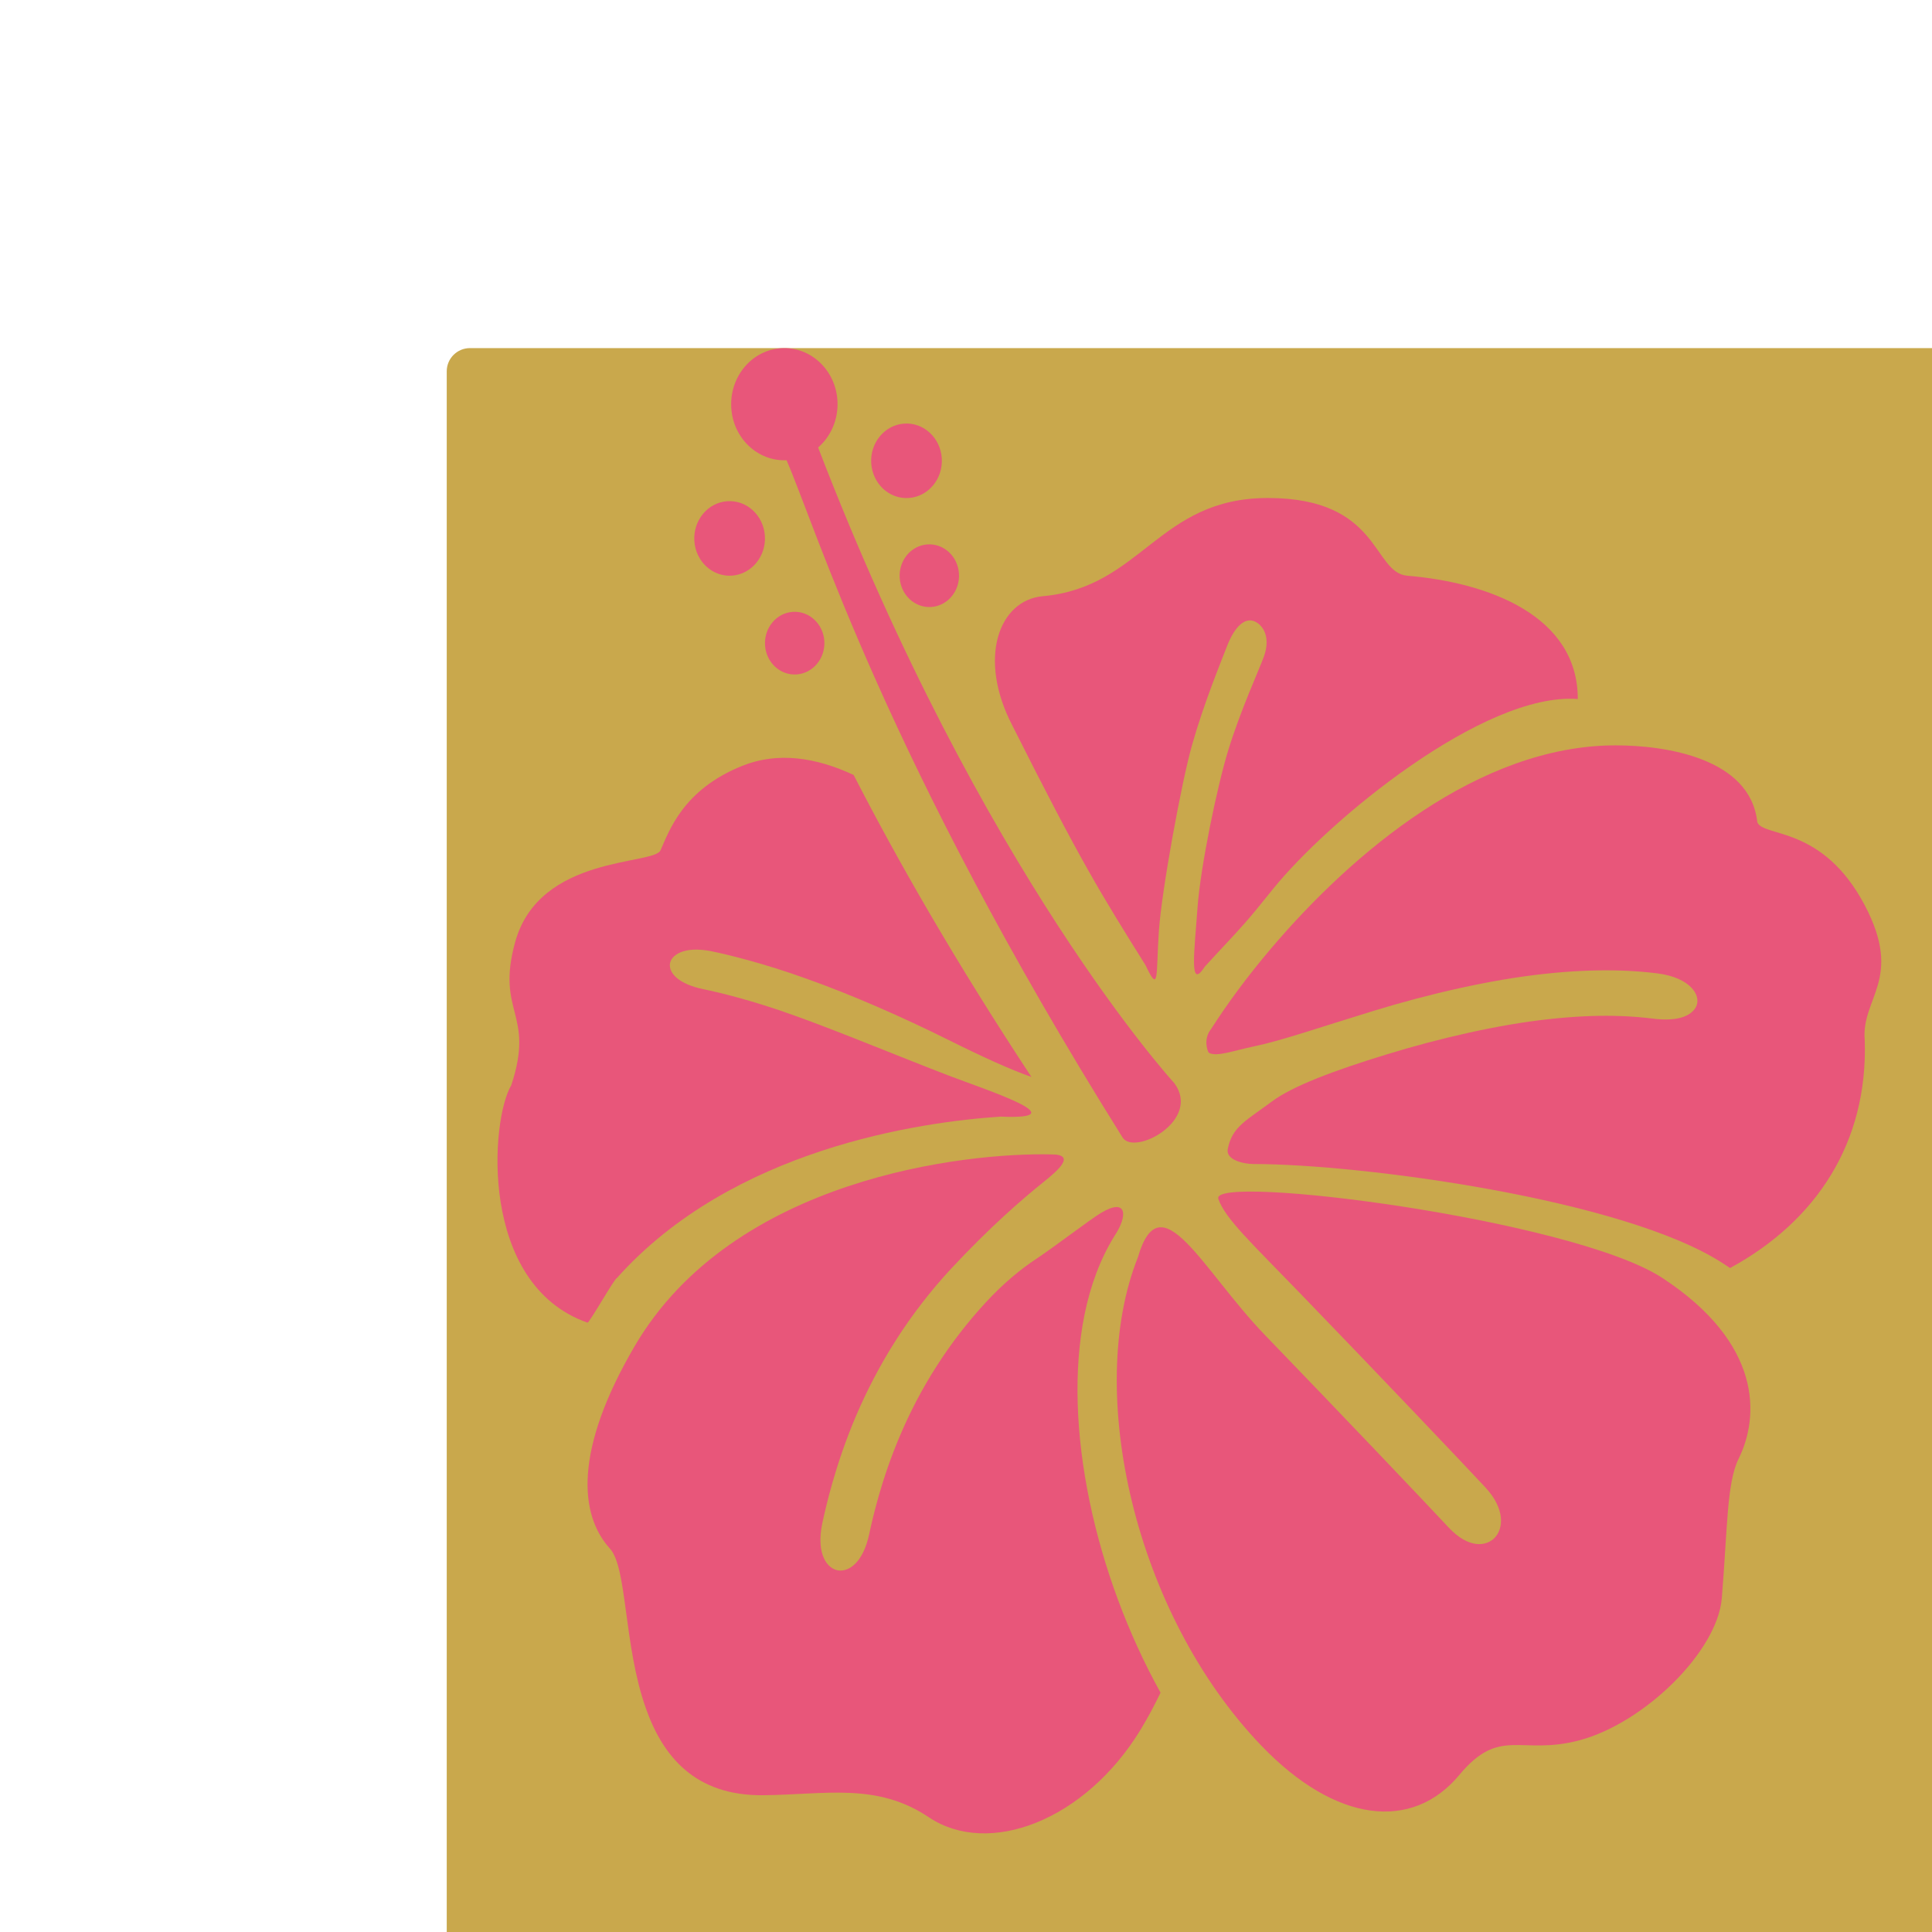
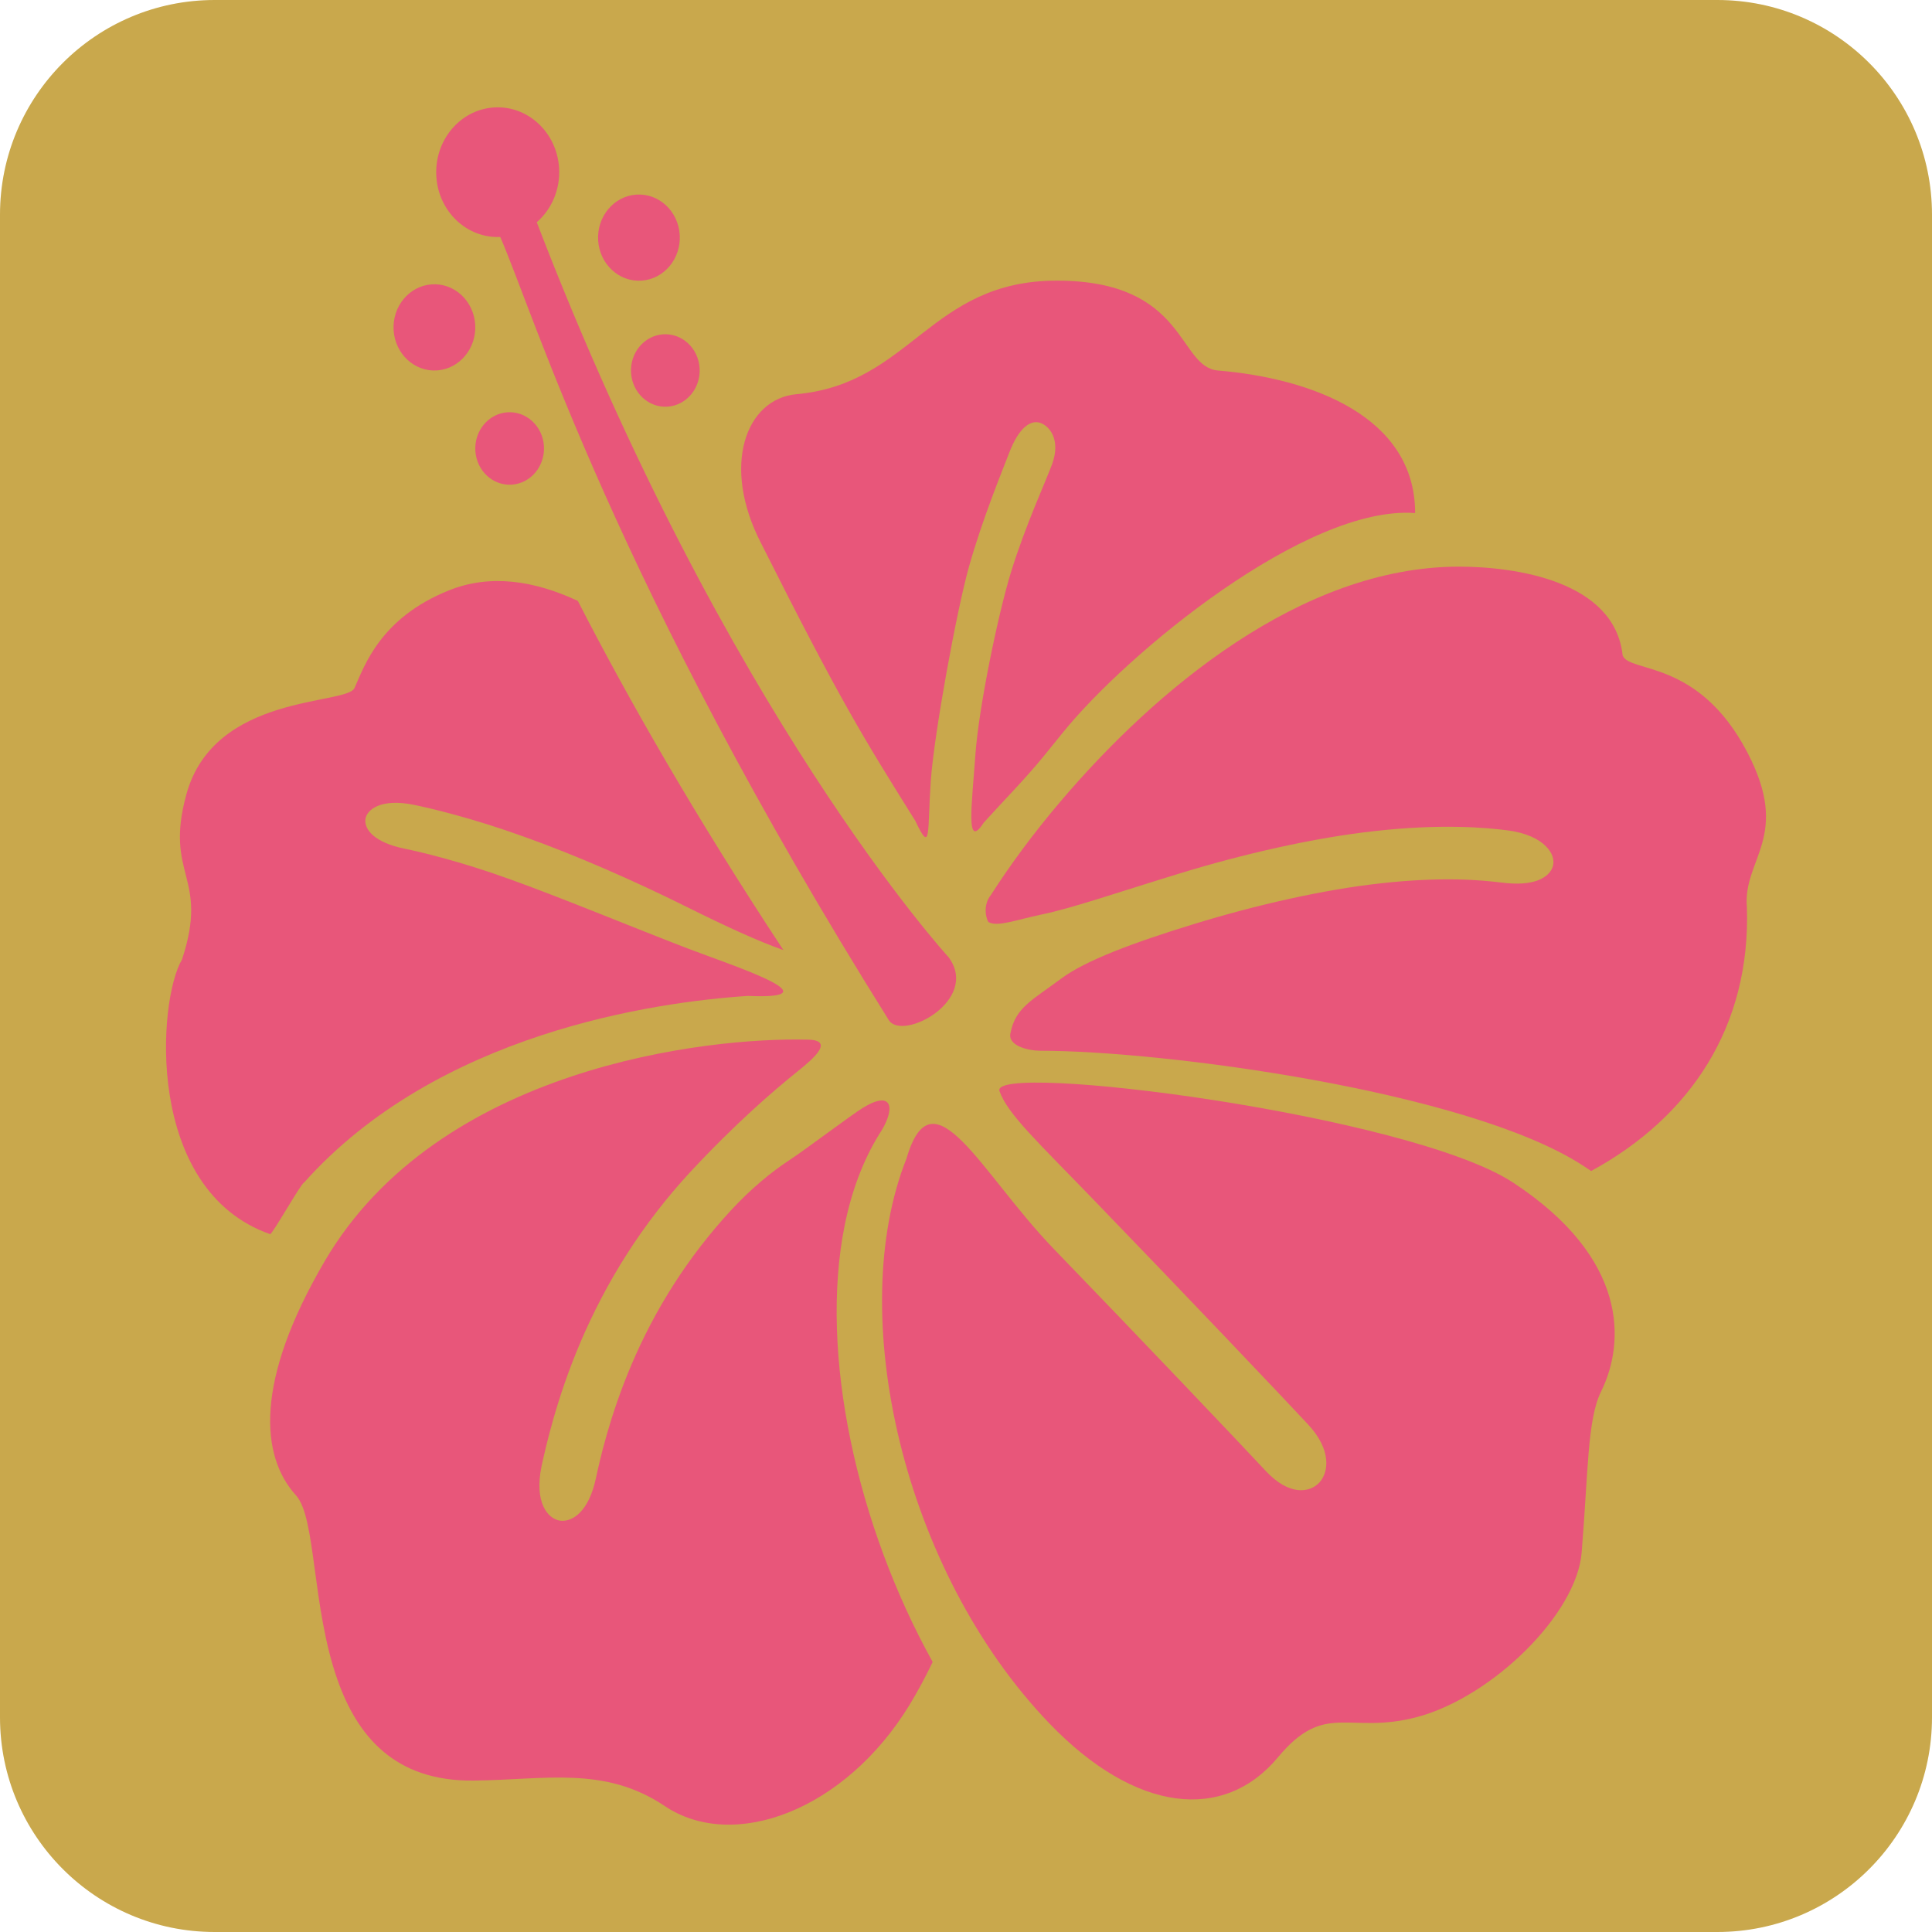
- <svg xmlns="http://www.w3.org/2000/svg" viewBox="-154 -120 666 666">
-   <rect width="100%" height="100%" fill="#c9a84c" rx="8" />
-   <g fill="#e8567a">
+ <svg xmlns="http://www.w3.org/2000/svg" viewBox="0 0 72 72">
+   <rect x="0" y="0" width="72" height="72" rx="8" fill="#c9a84c" />
+   <g transform="translate(4, 4) scale(0.125)" fill="#e8567a">
    <path d="M117.142,38.652c10.102,23.135,34.208,103.085,115.82,233.452c4.04,6.46,27.29-5.884,17.862-18.704c0,0-66.382-72.251-122.799-219.141c4.408-3.819,7.056-9.75,6.658-16.202c-0.673-10.653-9.428-18.727-19.53-18.015c-10.102,0.719-17.74,9.933-17.066,20.602C98.745,31.129,107.239,39.089,117.142,38.652z" />
    <path d="M156.142,79.182c0.382,5.954,5.266,10.454,10.913,10.056c5.632-0.398,9.902-5.548,9.52-11.495c-0.368-5.954-5.25-10.462-10.898-10.072C160.03,68.07,155.759,73.22,156.142,79.182z" />
    <path d="M109.719,102.432c0.383,5.954,5.266,10.461,10.913,10.056c5.633-0.398,9.903-5.548,9.536-11.502c-0.382-5.961-5.265-10.454-10.913-10.064C113.622,91.32,109.352,96.47,109.719,102.432z" />
    <path d="M159.31,51.663c6.704-0.467,11.786-6.59,11.341-13.676c-0.459-7.079-6.26-12.443-12.979-11.961c-6.704,0.467-11.785,6.597-11.342,13.676C146.79,46.788,152.591,52.145,159.31,51.663z" />
    <path d="M98.332,78.432c6.704-0.482,11.785-6.604,11.342-13.683c-0.459-7.087-6.26-12.444-12.98-11.97c-6.704,0.467-11.785,6.597-11.341,13.683C85.812,73.55,91.612,78.907,98.332,78.432z" />
    <path d="M488.868,192.155c-14.594-27.796-35.043-23.426-37.094-28.737c-2.38-22.185-31.836-26.479-48.818-26.479c-47.166,0-90.848,37.132-118.736,69.948c-8.265,9.727-15.107,19.056-20.785,27.918c-2.602,3.237-1.316,7.339-0.75,8.089c2.694,1.546,8.311-0.673,15.842-2.242c9.107-1.883,22.376-6.489,41.142-12.237c18.765-5.755,40.055-10.676,58.407-12.666c9.168-1.025,17.556-1.362,24.382-1.232c6.827,0.1,12.062,0.666,14.908,1.034c5.709,0.718,9.474,2.663,11.526,4.752c2.096,2.089,2.54,4.278,2.081,5.946c-0.475,1.683-1.975,3.268-4.5,4.224c-2.526,0.942-6.062,1.278-11.036,0.628c-2.495-0.306-7.087-0.811-13.255-0.918c-6.153-0.114-13.852,0.199-22.408,1.156c-17.112,1.852-37.515,6.536-55.637,12.099c-18.168,5.556-32.525,10.929-39.703,16.278c-8.602,6.413-13.653,8.648-15.138,16.124c-1.086,3.987,5.388,5.426,8.877,5.426c36.918,0,127.422,12.038,161.615,34.14c0.902,0.559,1.729,1.156,2.587,1.714c29.708-16.14,47.585-43.247,46.437-78.534C487.499,223.976,502.223,217.586,488.868,192.155z" />
    <path d="M219.814,333.39c2.112-10.454,5.571-19.546,10.27-27.168c4.898-7.271,4.438-13.554-4.699-8.013c-3.689,2.242-16.607,12.084-22.025,15.658c-5.434,3.574-11.449,8.487-17.571,15.129c-6.123,6.635-11.954,14.143-16.974,22.026c-5.036,7.852-9.245,16.056-12.521,23.77c-6.597,15.466-9.536,28.874-10.622,33.856c-2.096,9.987-7.01,13.232-10.729,12.704c-3.597-0.513-7.745-5.357-5.479-16.278c1.194-5.38,4.362-19.921,11.601-36.933c3.628-8.479,8.25-17.533,13.837-26.25c5.54-8.701,12.015-17.035,18.78-24.351c13.546-14.572,24.826-24.276,32.158-30.168c4.591-3.689,11.434-9.466,2.54-9.421c-29.234-0.688-109.59,7.936-143.63,66.145c-20.938,35.8-19.102,58.063-8.495,69.741c6.015,6.589,4.683,33.236,12.352,54.948c5.846,16.599,16.913,30.32,40.529,30.068c21.444-0.214,39.076-4.461,57.045,7.592c20.54,13.767,53.831,1.293,73.039-30.245c2.465-4.064,4.73-8.312,6.842-12.704C223.442,422.723,212.177,371.555,219.814,333.39z" />
    <path d="M190.962,264.919c27.046,1.148-5.035-9.199-17.984-14.166c-15.811-6.069-38.54-15.489-53.172-20.693c-14.618-5.288-26.678-8.128-31.179-9.03c-8.969-1.837-11.999-5.694-11.693-8.716c0.306-2.901,4.592-6.367,14.402-4.378c4.883,0.986,17.74,4.033,32.954,9.542c15.245,5.411,32.862,13.148,48.398,20.878c12.076,6.016,21.52,10.316,28.867,12.895c-26.341-39.948-46.285-74.868-61.284-104.103c-13.041-6.076-26.143-8.073-38.418-3.138c-20.433,8.182-25.209,22.515-28.132,29.043c-2.067,5.311-41.801,1.454-50.142,31.722c-6.75,24.557,6.949,24.228-1.332,49.33c-7.132,11.824-11.357,68.624,26.281,81.84c0.581,0.207,9.459-15.505,10.101-15.352C98.485,275.916,163.213,266.756,190.962,264.919z" />
    <path d="M240.906,212.764c4.806,10.178,3.536,3.313,4.591-11.908c1.026-14.388,7.761-51.023,11.395-63.918c4.064-14.426,9.987-28.706,11.977-33.918c2.924-7.653,6.406-9.857,9.2-8.97c2.831,0.904,6.268,5.059,3.589,12.375c-1.729,4.73-8.02,18.406-12.252,32.181c-3.842,12.505-9.597,40.216-10.607,54.405c-1.026,14.655-3.016,28.79,2.494,20.242c5.74-6.36,12.322-12.98,17.893-19.829c1.837-2.25,3.704-4.561,5.586-6.895c19.087-23.678,72.696-68.004,105.129-65.563c0-28.721-30.704-40.155-58.774-42.504c-12.069-1.01-9.153-26.77-48.007-26.794c-37.882-0.022-43.43,30.781-77.662,33.858c-15.084,1.354-22.576,21.344-10.454,44.632C218.88,177.63,225.401,187.93,240.906,212.764z" />
    <path d="M419.142,320.594c-30.995-20.372-156.456-36.206-153.15-27.29c2.372,6.834,11.433,15.161,28.56,32.915c25.607,26.487,56.356,58.836,63.397,66.428c7.086,7.56,6.23,14.288,3.398,17.356c-2.847,3.069-8.984,4.034-15.994-3.467c-6.979-7.514-37.652-39.771-63.229-66.243c-21.826-22.638-36.06-53.624-43.866-26.892c-18.429,46.308-1.056,122.898,42.489,168.296c25.836,26.938,52.208,29.532,68.294,10.178c14.096-16.936,21.061-6.55,41.433-11.962c22.392-5.954,47.571-30.65,49.07-49.002c1.975-24.046,1.684-39.711,5.771-47.999C452.555,368.31,453.55,343.201,419.142,320.594z" />
  </g>
</svg>
